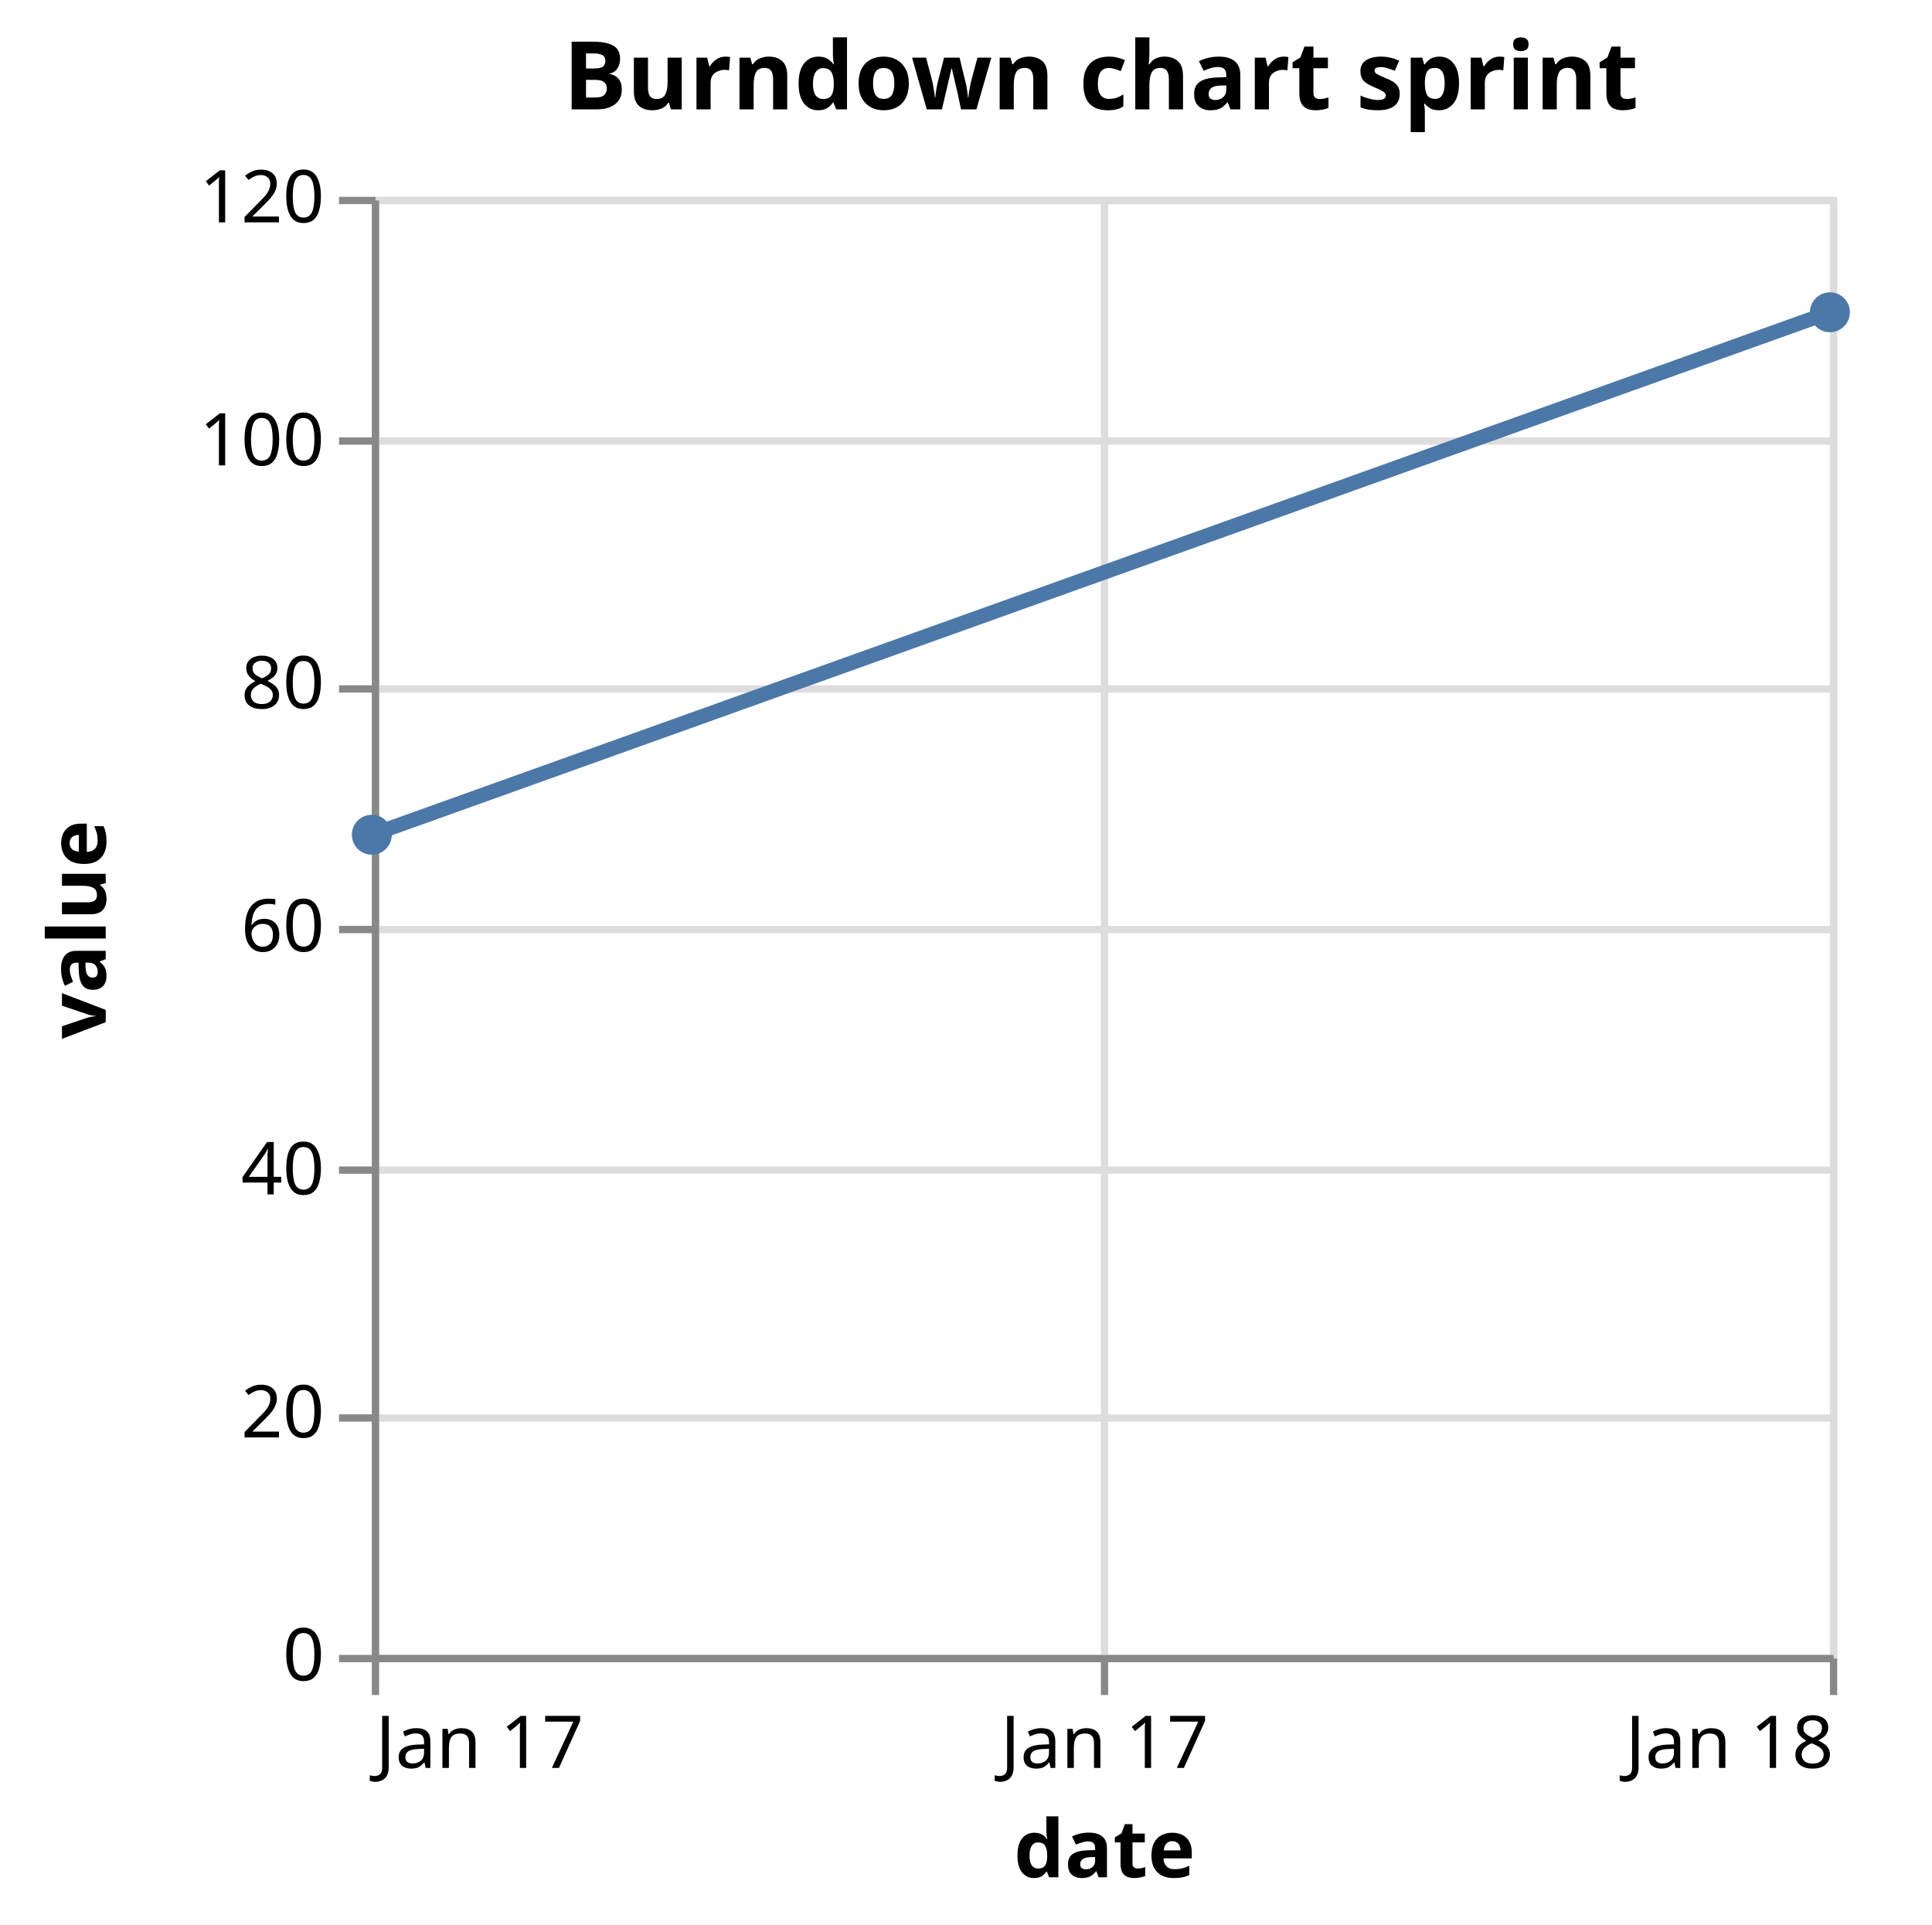
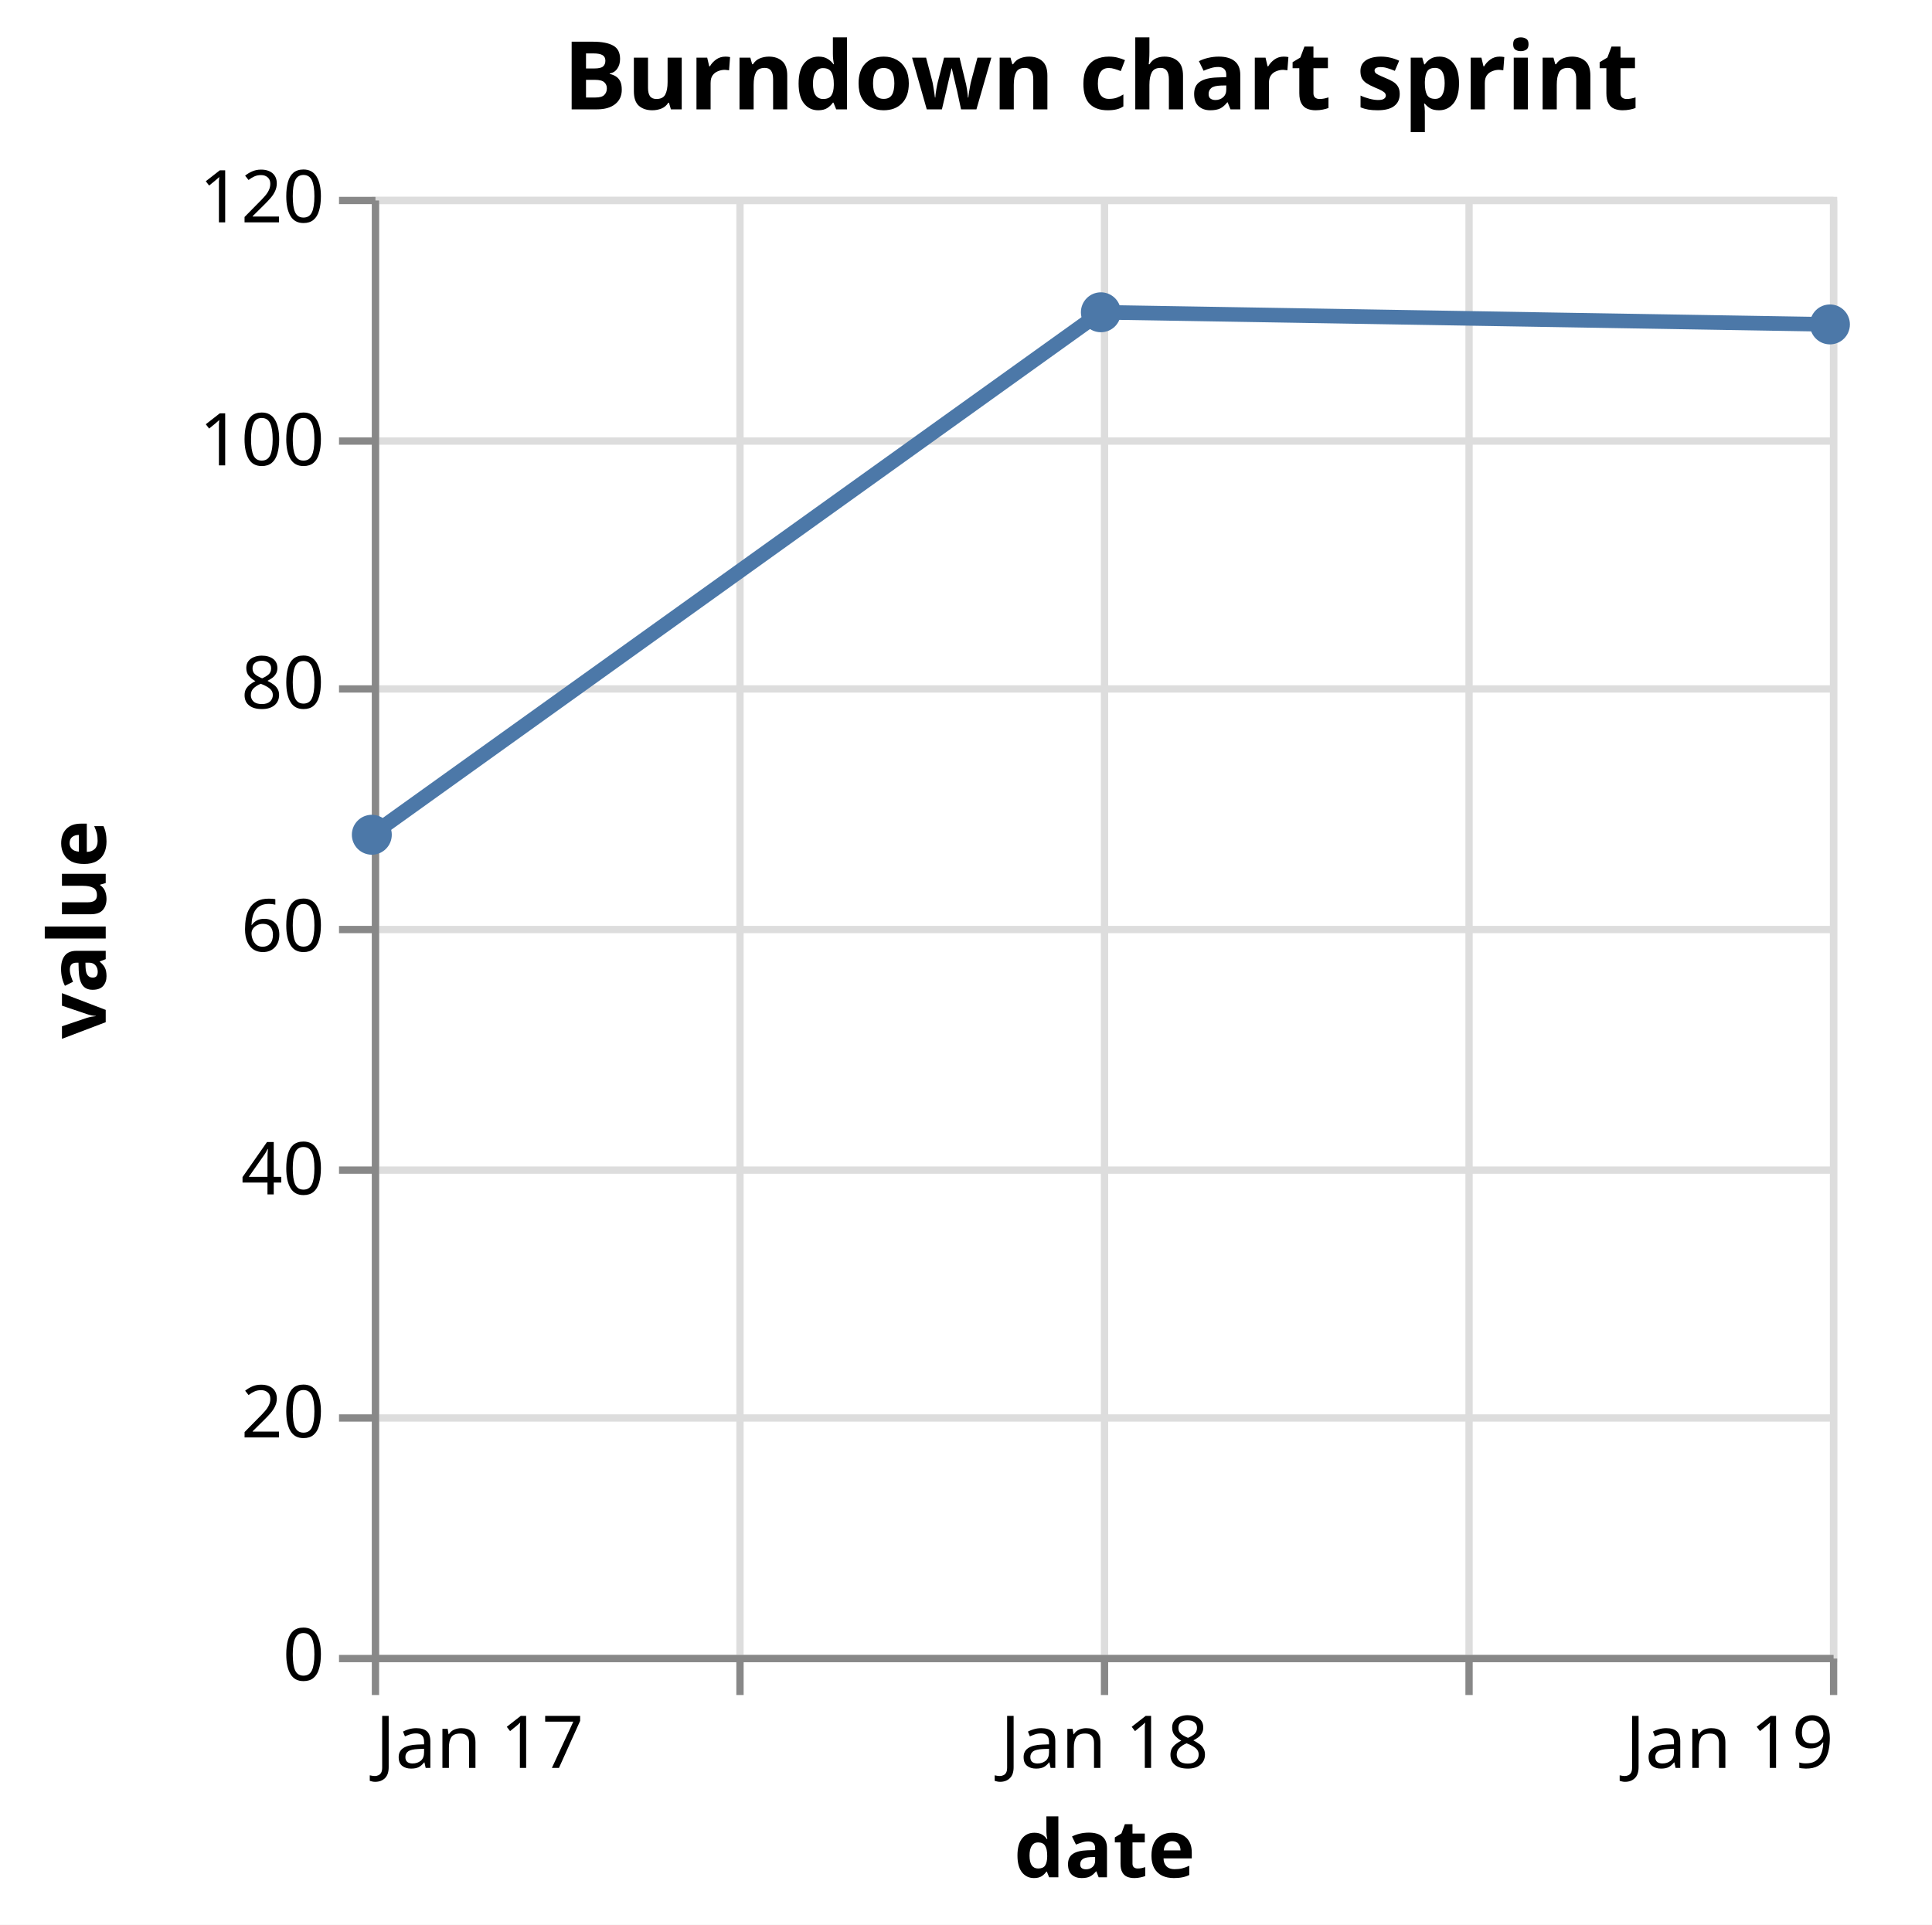
<svg xmlns="http://www.w3.org/2000/svg" version="1.1" class="marks" width="265" height="264" viewBox="0 0 265 264">
  <rect width="265" height="264" fill="white" />
  <g fill="none" stroke-miterlimit="10" transform="translate(51,27)">
    <g class="mark-group role-frame root" role="graphics-object" aria-roledescription="group mark container">
      <g transform="translate(0,0)">
        <path class="background" aria-hidden="true" d="M0.5,0.5h200v200h-200Z" stroke="#ddd" />
        <g>
          <g class="mark-group role-axis" aria-hidden="true">
            <g transform="translate(0.5,200.5)">
              <path class="background" aria-hidden="true" d="M0,0h0v0h0Z" pointer-events="none" />
              <g>
                <g class="mark-rule role-axis-grid" pointer-events="none">
                  <line transform="translate(0,-200)" x2="0" y2="200" stroke="#ddd" stroke-width="1" opacity="1" />
+                   <line transform="translate(50,-200)" x2="0" y2="200" stroke="#ddd" stroke-width="1" opacity="1" />
                  <line transform="translate(100,-200)" x2="0" y2="200" stroke="#ddd" stroke-width="1" opacity="1" />
+                   <line transform="translate(150,-200)" x2="0" y2="200" stroke="#ddd" stroke-width="1" opacity="1" />
                  <line transform="translate(200,-200)" x2="0" y2="200" stroke="#ddd" stroke-width="1" opacity="1" />
                </g>
              </g>
              <path class="foreground" aria-hidden="true" d="" pointer-events="none" display="none" />
            </g>
          </g>
          <g class="mark-group role-axis" aria-hidden="true">
            <g transform="translate(0.5,0.5)">
              <path class="background" aria-hidden="true" d="M0,0h0v0h0Z" pointer-events="none" />
              <g>
                <g class="mark-rule role-axis-grid" pointer-events="none">
                  <line transform="translate(0,200)" x2="200" y2="0" stroke="#ddd" stroke-width="1" opacity="1" />
                  <line transform="translate(0,167)" x2="200" y2="0" stroke="#ddd" stroke-width="1" opacity="1" />
                  <line transform="translate(0,133)" x2="200" y2="0" stroke="#ddd" stroke-width="1" opacity="1" />
                  <line transform="translate(0,100)" x2="200" y2="0" stroke="#ddd" stroke-width="1" opacity="1" />
                  <line transform="translate(0,67)" x2="200" y2="0" stroke="#ddd" stroke-width="1" opacity="1" />
                  <line transform="translate(0,33)" x2="200" y2="0" stroke="#ddd" stroke-width="1" opacity="1" />
                  <line transform="translate(0,0)" x2="200" y2="0" stroke="#ddd" stroke-width="1" opacity="1" />
                </g>
              </g>
              <path class="foreground" aria-hidden="true" d="" pointer-events="none" display="none" />
            </g>
          </g>
-           <g class="mark-group role-axis" role="graphics-symbol" aria-roledescription="axis" aria-label="X-axis titled 'date' for a time scale with values from January 17 to January 18">
+           <g class="mark-group role-axis" role="graphics-symbol" aria-roledescription="axis" aria-label="X-axis titled 'date' for a time scale with values from January 17 to January 19">
            <g transform="translate(0.5,200.5)">
              <path class="background" aria-hidden="true" d="M0,0h0v0h0Z" pointer-events="none" />
              <g>
                <g class="mark-rule role-axis-tick" pointer-events="none">
                  <line transform="translate(0,0)" x2="0" y2="5" stroke="#888" stroke-width="1" opacity="1" />
+                   <line transform="translate(50,0)" x2="0" y2="5" stroke="#888" stroke-width="1" opacity="1" />
                  <line transform="translate(100,0)" x2="0" y2="5" stroke="#888" stroke-width="1" opacity="1" />
+                   <line transform="translate(150,0)" x2="0" y2="5" stroke="#888" stroke-width="1" opacity="1" />
                  <line transform="translate(200,0)" x2="0" y2="5" stroke="#888" stroke-width="1" opacity="1" />
                </g>
                <g class="mark-text role-axis-label" pointer-events="none">
                  <text text-anchor="start" transform="translate(0,15)" font-family="sans-serif" font-size="10px" fill="#000" opacity="1">Jan 17</text>
-                   <text text-anchor="middle" transform="translate(100,15)" font-family="sans-serif" font-size="10px" fill="#000" opacity="1">Jan 17</text>
-                   <text text-anchor="end" transform="translate(200,15)" font-family="sans-serif" font-size="10px" fill="#000" opacity="1">Jan 18</text>
+                   <text text-anchor="middle" transform="translate(50,15)" font-family="sans-serif" font-size="10px" fill="#000" opacity="0">Jan 17</text>
+                   <text text-anchor="middle" transform="translate(100,15)" font-family="sans-serif" font-size="10px" fill="#000" opacity="1">Jan 18</text>
+                   <text text-anchor="middle" transform="translate(150,15)" font-family="sans-serif" font-size="10px" fill="#000" opacity="0">Jan 18</text>
+                   <text text-anchor="end" transform="translate(200,15)" font-family="sans-serif" font-size="10px" fill="#000" opacity="1">Jan 19</text>
                </g>
                <g class="mark-rule role-axis-domain" pointer-events="none">
                  <line transform="translate(0,0)" x2="200" y2="0" stroke="#888" stroke-width="1" opacity="1" />
                </g>
                <g class="mark-text role-axis-title" pointer-events="none">
                  <text text-anchor="middle" transform="translate(100,30)" font-family="sans-serif" font-size="11px" font-weight="bold" fill="#000" opacity="1">date</text>
                </g>
              </g>
              <path class="foreground" aria-hidden="true" d="" pointer-events="none" display="none" />
            </g>
          </g>
          <g class="mark-group role-axis" role="graphics-symbol" aria-roledescription="axis" aria-label="Y-axis titled 'value' for a linear scale with values from 0 to 120">
            <g transform="translate(0.5,0.5)">
              <path class="background" aria-hidden="true" d="M0,0h0v0h0Z" pointer-events="none" />
              <g>
                <g class="mark-rule role-axis-tick" pointer-events="none">
                  <line transform="translate(0,200)" x2="-5" y2="0" stroke="#888" stroke-width="1" opacity="1" />
                  <line transform="translate(0,167)" x2="-5" y2="0" stroke="#888" stroke-width="1" opacity="1" />
                  <line transform="translate(0,133)" x2="-5" y2="0" stroke="#888" stroke-width="1" opacity="1" />
                  <line transform="translate(0,100)" x2="-5" y2="0" stroke="#888" stroke-width="1" opacity="1" />
                  <line transform="translate(0,67)" x2="-5" y2="0" stroke="#888" stroke-width="1" opacity="1" />
                  <line transform="translate(0,33)" x2="-5" y2="0" stroke="#888" stroke-width="1" opacity="1" />
                  <line transform="translate(0,0)" x2="-5" y2="0" stroke="#888" stroke-width="1" opacity="1" />
                </g>
                <g class="mark-text role-axis-label" pointer-events="none">
                  <text text-anchor="end" transform="translate(-7,203)" font-family="sans-serif" font-size="10px" fill="#000" opacity="1">0</text>
                  <text text-anchor="end" transform="translate(-7,169.6667)" font-family="sans-serif" font-size="10px" fill="#000" opacity="1">20</text>
                  <text text-anchor="end" transform="translate(-7,136.3333)" font-family="sans-serif" font-size="10px" fill="#000" opacity="1">40</text>
                  <text text-anchor="end" transform="translate(-7,103)" font-family="sans-serif" font-size="10px" fill="#000" opacity="1">60</text>
                  <text text-anchor="end" transform="translate(-7,69.66667)" font-family="sans-serif" font-size="10px" fill="#000" opacity="1">80</text>
                  <text text-anchor="end" transform="translate(-7,36.33333)" font-family="sans-serif" font-size="10px" fill="#000" opacity="1">100</text>
                  <text text-anchor="end" transform="translate(-7,3)" font-family="sans-serif" font-size="10px" fill="#000" opacity="1">120</text>
                </g>
                <g class="mark-rule role-axis-domain" pointer-events="none">
                  <line transform="translate(0,200)" x2="0" y2="-200" stroke="#888" stroke-width="1" opacity="1" />
                </g>
                <g class="mark-text role-axis-title" pointer-events="none">
                  <text text-anchor="middle" transform="translate(-35,100) rotate(-90) translate(0,-2)" font-family="sans-serif" font-size="11px" font-weight="bold" fill="#000" opacity="1">value</text>
                </g>
              </g>
              <path class="foreground" aria-hidden="true" d="" pointer-events="none" display="none" />
            </g>
          </g>
          <g class="mark-line role-mark layer_0_layer_0_marks" role="graphics-object" aria-roledescription="line mark container">
-             <path aria-label="date: Jan 17; value: 67.5" role="graphics-symbol" aria-roledescription="line mark" d="M0,87.5L200,15.833" stroke="#4c78a8" stroke-width="2" />
+             <path aria-label="date: Jan 17; value: 67.5" role="graphics-symbol" aria-roledescription="line mark" d="M0,87.5L100,15.833L200,17.5" stroke="#4c78a8" stroke-width="2" />
          </g>
          <g class="mark-symbol role-mark layer_0_layer_1_marks" role="graphics-object" aria-roledescription="symbol mark container">
            <path aria-label="date: Jan 17; value: 67.5" role="graphics-symbol" aria-roledescription="point" transform="translate(0,87.5)" d="M2.739,0A2.739,2.739,0,1,1,-2.739,0A2.739,2.739,0,1,1,2.739,0" fill="#4c78a8" stroke-width="2" opacity="1" />
-             <path aria-label="date: Jan 18; value: 110.5" role="graphics-symbol" aria-roledescription="point" transform="translate(200,15.83333)" d="M2.739,0A2.739,2.739,0,1,1,-2.739,0A2.739,2.739,0,1,1,2.739,0" fill="#4c78a8" stroke-width="2" opacity="1" />
+             <path aria-label="date: Jan 18; value: 110.5" role="graphics-symbol" aria-roledescription="point" transform="translate(100,15.83333)" d="M2.739,0A2.739,2.739,0,1,1,-2.739,0A2.739,2.739,0,1,1,2.739,0" fill="#4c78a8" stroke-width="2" opacity="1" />
+             <path aria-label="date: Jan 19; value: 109.5" role="graphics-symbol" aria-roledescription="point" transform="translate(200,17.5)" d="M2.739,0A2.739,2.739,0,1,1,-2.739,0A2.739,2.739,0,1,1,2.739,0" fill="#4c78a8" stroke-width="2" opacity="1" />
          </g>
          <g class="mark-group role-title">
            <g transform="translate(100,-22)">
              <path class="background" aria-hidden="true" d="M0,0h0v0h0Z" pointer-events="none" />
              <g>
                <g class="mark-text role-title-text" role="graphics-symbol" aria-roledescription="title" aria-label="Title text 'Burndown chart sprint'" pointer-events="none">
                  <text text-anchor="middle" transform="translate(0,10)" font-family="sans-serif" font-size="13px" font-weight="bold" fill="#000" opacity="1">Burndown chart sprint</text>
                </g>
              </g>
              <path class="foreground" aria-hidden="true" d="" pointer-events="none" display="none" />
            </g>
          </g>
        </g>
        <path class="foreground" aria-hidden="true" d="" display="none" />
      </g>
    </g>
  </g>
</svg>
